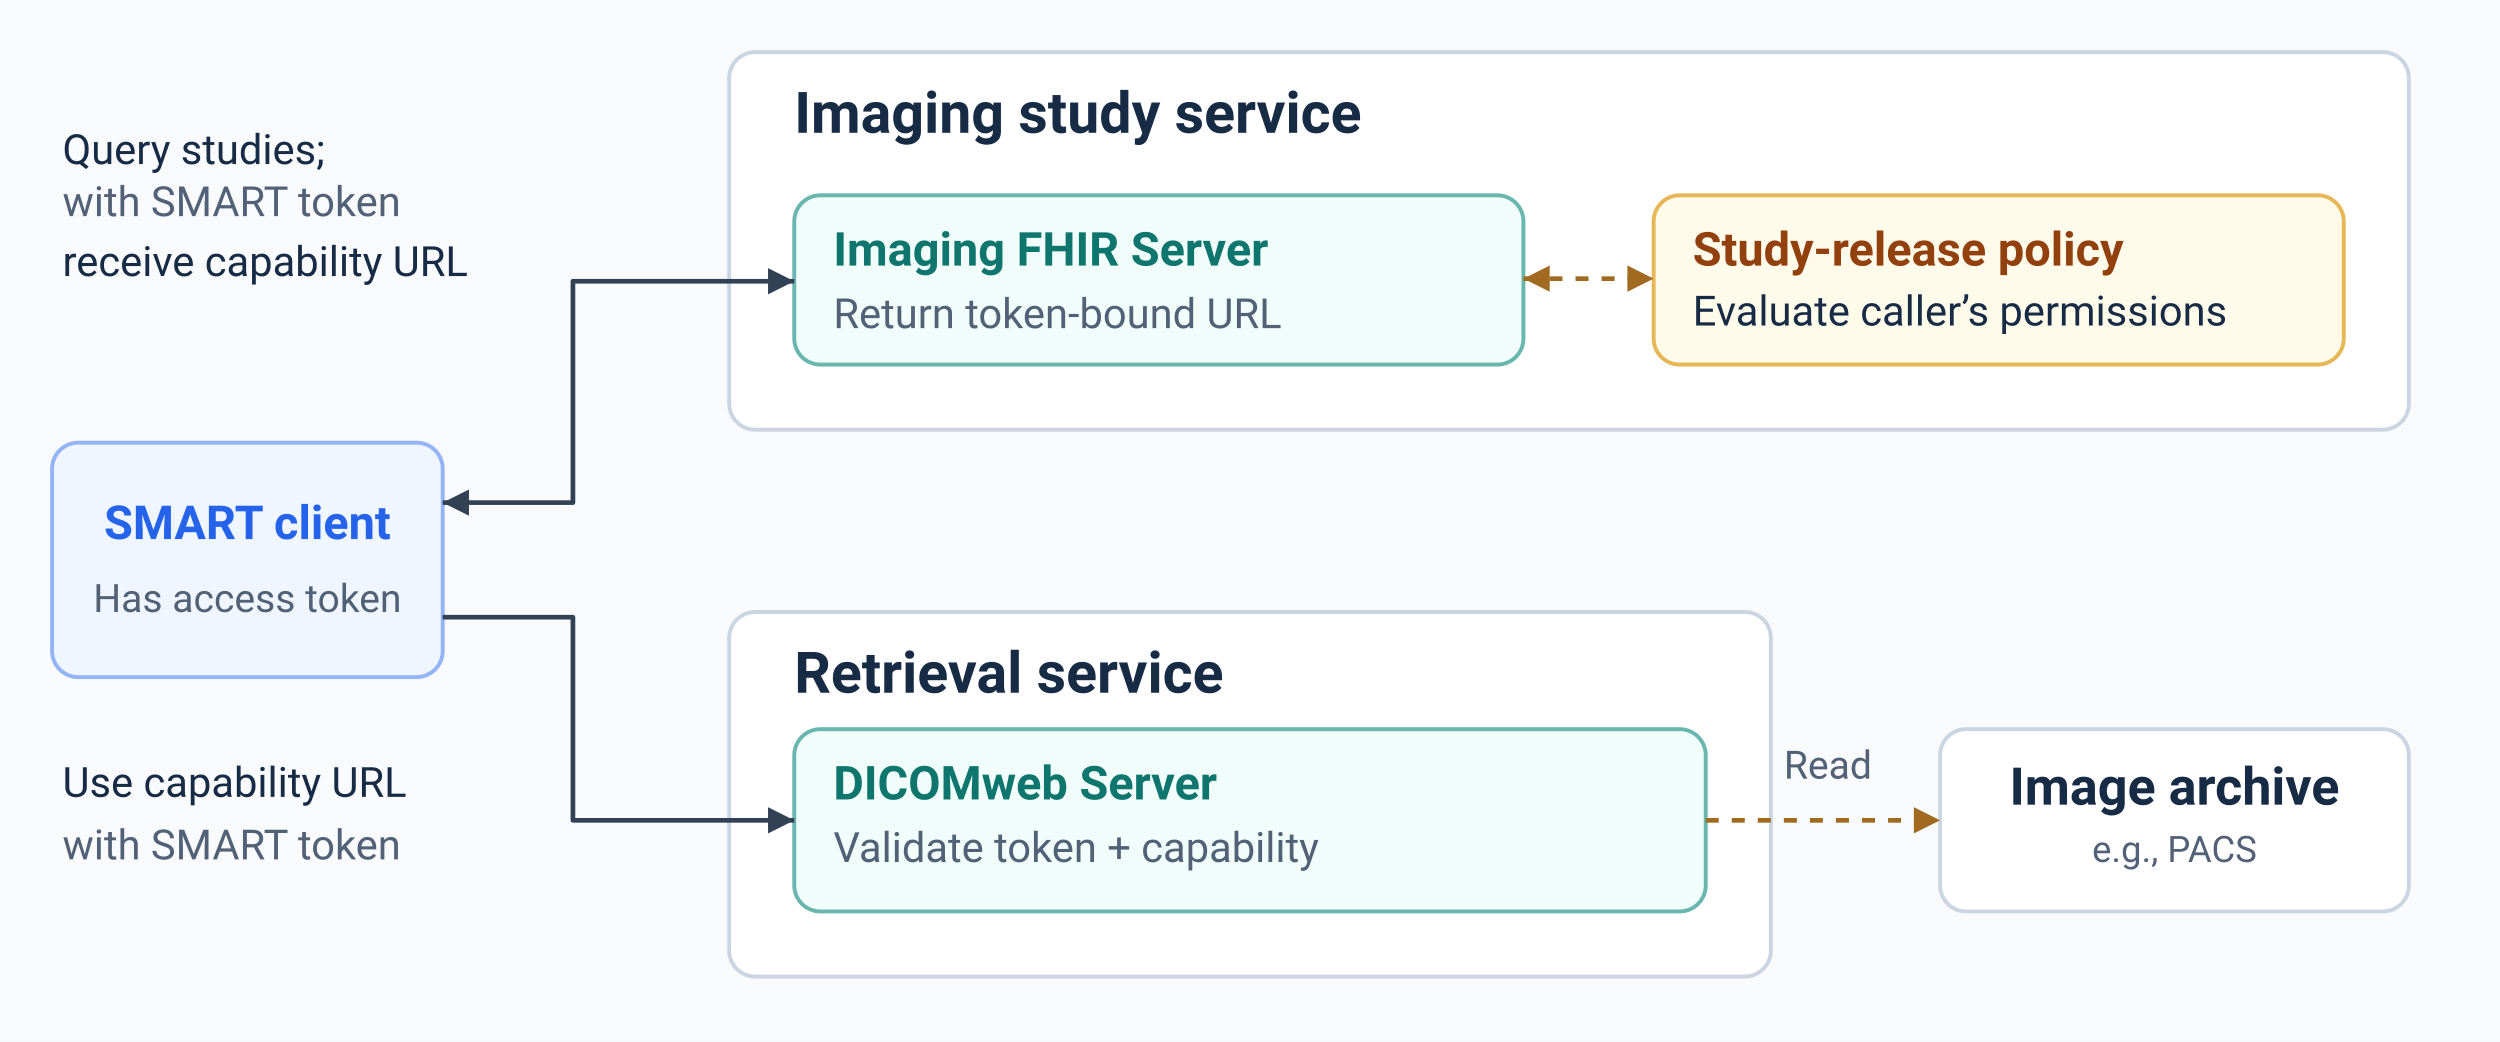
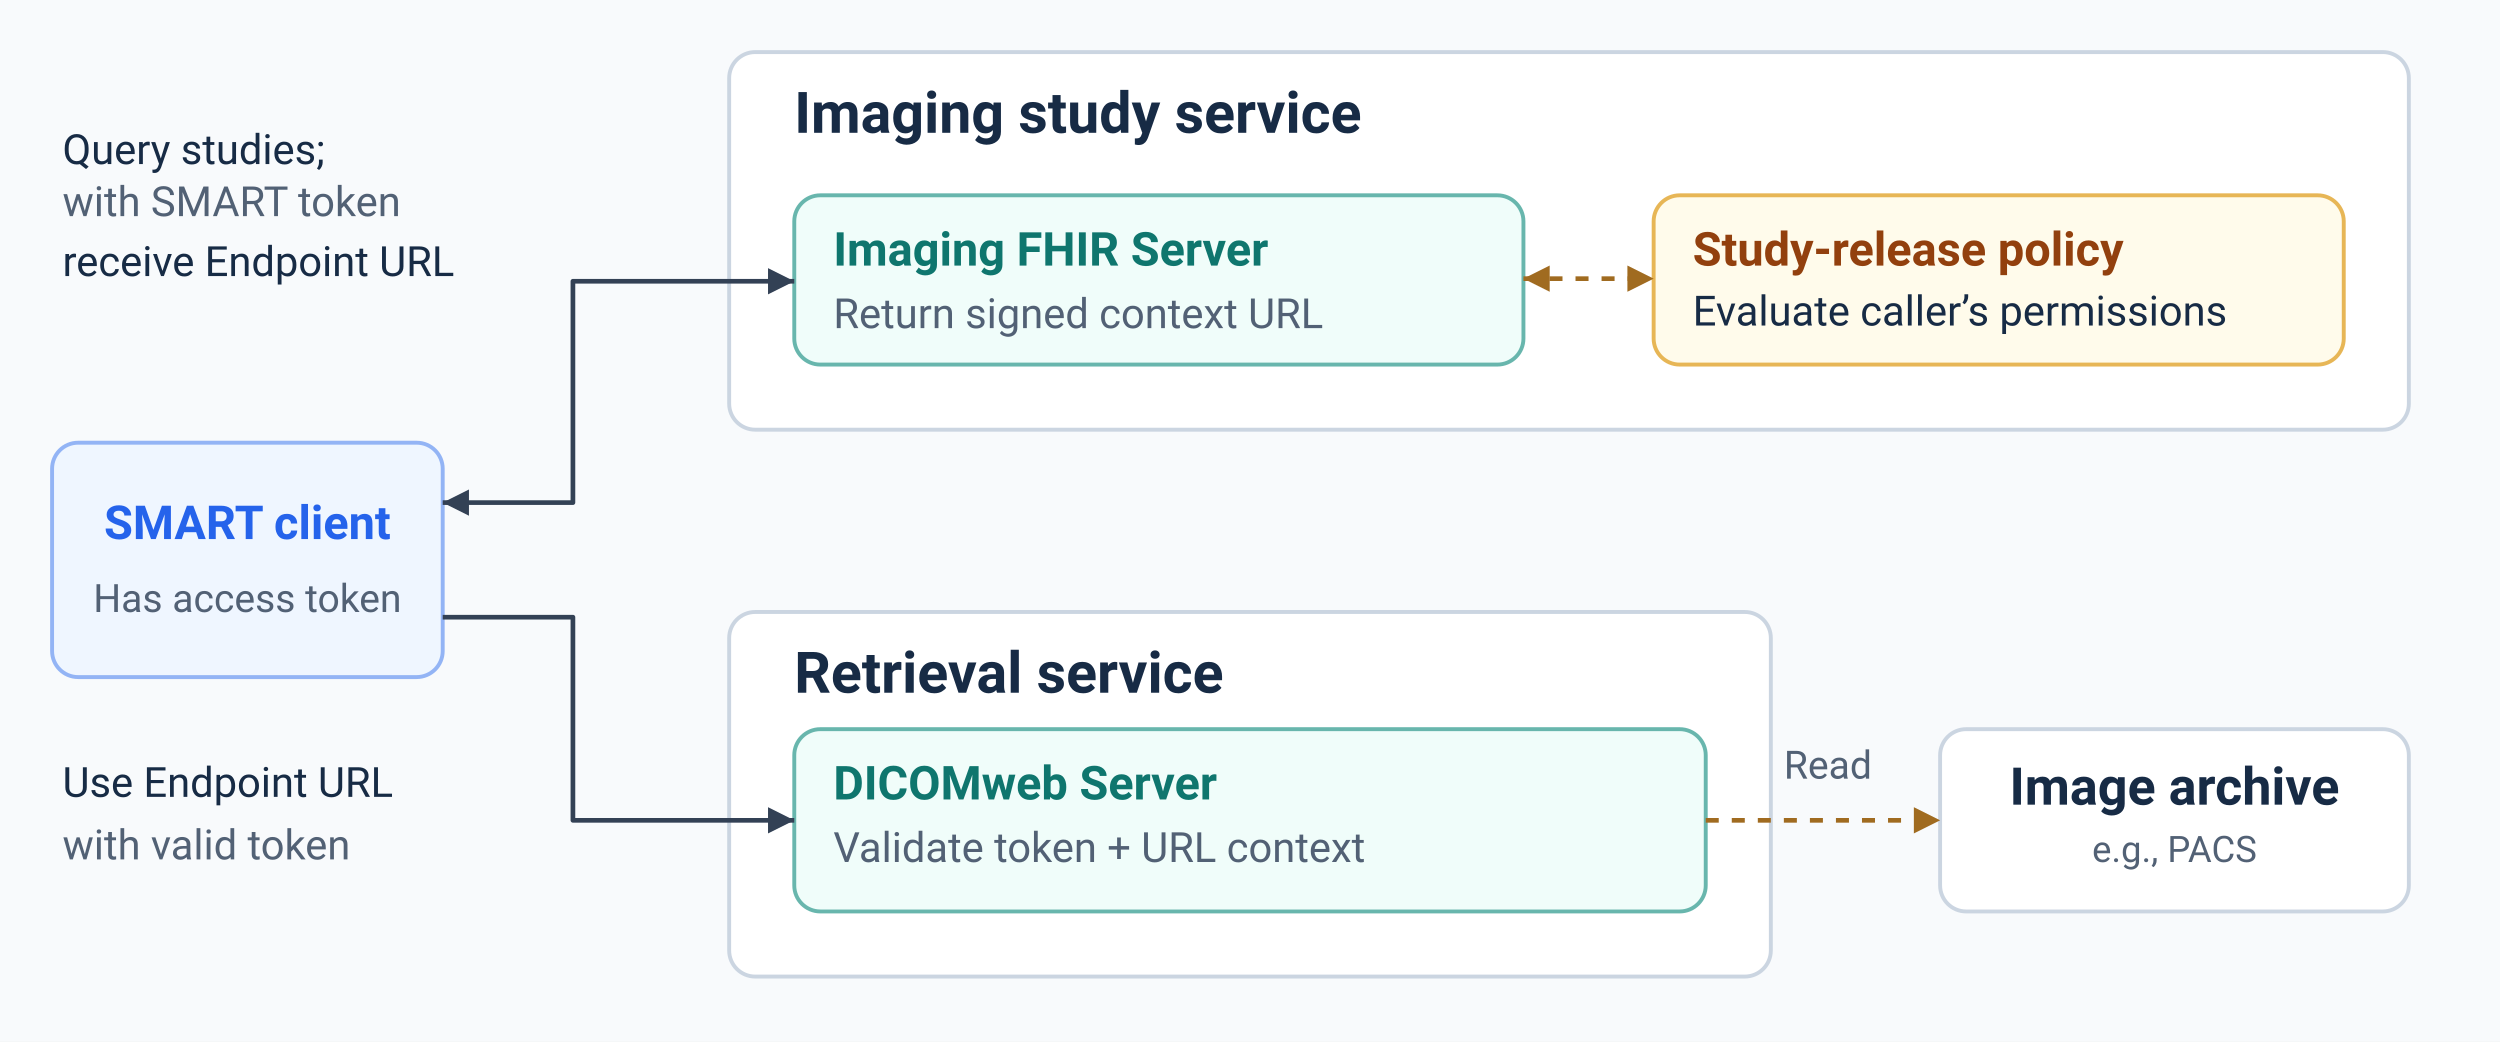
<svg xmlns="http://www.w3.org/2000/svg" width="960" height="400" viewBox="0 0 960 400" font-family="-apple-system, Segoe UI, Roboto, Helvetica, Arial, sans-serif" role="img" aria-labelledby="title desc">
  <defs>
    <marker id="client" viewBox="0 0 10 10" refX="9" refY="5" markerWidth="7" markerHeight="7" orient="auto-start-reverse">
      <path d="M1 1 L9 5 L1 9 Z" fill="#334155" />
    </marker>
    <marker id="internal" viewBox="0 0 10 10" refX="9" refY="5" markerWidth="7" markerHeight="7" orient="auto-start-reverse">
      <path d="M1 1 L9 5 L1 9 Z" fill="#a06b20" />
    </marker>
  </defs>
  <rect width="960" height="400" fill="#f8fafc" />
  <rect x="280" y="20" width="645" height="145" rx="10" fill="#ffffff" stroke="#cbd5e1" stroke-width="1.5" />
  <text x="305" y="51" font-size="22" fill="#172b45" font-weight="650" text-anchor="start">Imaging study service</text>
  <rect x="305" y="75" width="280" height="65" rx="10" fill="#f0fdfa" stroke="#68b6ad" stroke-width="1.5" />
  <text x="320" y="102" font-size="18" fill="#0f766e" font-weight="650" text-anchor="start">Imaging FHIR Server</text>
-   <text x="320" y="126" font-size="16" fill="#526175" font-weight="400" text-anchor="start">Return token-bound URL</text>
+   <text x="320" y="126" font-size="16" fill="#526175" font-weight="400" text-anchor="start">Return signed context URL</text>
  <rect x="635" y="75" width="265" height="65" rx="10" fill="#fffbeb" stroke="#e7b656" stroke-width="1.5" />
  <text x="650" y="102" font-size="18" fill="#92400e" font-weight="650" text-anchor="start">Study-release policy</text>
  <text x="650" y="125" font-size="16" fill="#172b45" font-weight="400" text-anchor="start">Evaluate caller’s permissions</text>
  <path d="M585 107 H635" fill="none" stroke="#a06b20" stroke-width="1.8" stroke-linejoin="round" stroke-dasharray="5 5" marker-end="url(#internal)" marker-start="url(#internal)" />
  <rect x="280" y="235" width="400" height="140" rx="10" fill="#ffffff" stroke="#cbd5e1" stroke-width="1.5" />
  <text x="305" y="266" font-size="22" fill="#172b45" font-weight="650" text-anchor="start">Retrieval service</text>
  <rect x="305" y="280" width="350" height="70" rx="10" fill="#f0fdfa" stroke="#68b6ad" stroke-width="1.5" />
  <text x="320" y="307" font-size="18" fill="#0f766e" font-weight="650" text-anchor="start">DICOMweb Server</text>
-   <text x="320" y="331" font-size="16" fill="#526175" font-weight="400" text-anchor="start">Validate token + capability</text>
+   <text x="320" y="331" font-size="16" fill="#526175" font-weight="400" text-anchor="start">Validate token + URL context</text>
  <rect x="20" y="170" width="150" height="90" rx="10" fill="#eff6ff" stroke="#93b4f5" stroke-width="1.5" />
  <text x="95" y="207" font-size="18" fill="#2563eb" font-weight="650" text-anchor="middle">SMART client</text>
  <text x="95" y="235" font-size="15" fill="#526175" font-weight="400" text-anchor="middle">Has access token</text>
  <rect x="745" y="280" width="180" height="70" rx="10" fill="#ffffff" stroke="#cbd5e1" stroke-width="1.5" />
  <text x="835.0" y="309" font-size="20" fill="#172b45" font-weight="650" text-anchor="middle">Image archive</text>
  <text x="835.0" y="331" font-size="14" fill="#526175" font-weight="400" text-anchor="middle">e.g., PACS</text>
  <path d="M170 193 H220 V108 H305" fill="none" stroke="#334155" stroke-width="1.8" stroke-linejoin="round" marker-end="url(#client)" marker-start="url(#client)" />
  <text x="24" y="63" font-size="16" fill="#172b45" font-weight="400" text-anchor="start">Query studies;</text>
  <text x="24" y="83" font-size="16" fill="#526175" font-weight="400" text-anchor="start">with SMART token</text>
-   <text x="24" y="106" font-size="16" fill="#172b45" font-weight="400" text-anchor="start">receive capability URL</text>
+   <text x="24" y="106" font-size="16" fill="#172b45" font-weight="400" text-anchor="start">receive Endpoint URL</text>
  <path d="M170 237 H220 V315 H305" fill="none" stroke="#334155" stroke-width="1.8" stroke-linejoin="round" marker-end="url(#client)" />
-   <text x="24" y="306" font-size="16" fill="#172b45" font-weight="400" text-anchor="start">Use capability URL</text>
-   <text x="24" y="330" font-size="16" fill="#526175" font-weight="400" text-anchor="start">with SMART token</text>
+   <text x="24" y="306" font-size="16" fill="#172b45" font-weight="400" text-anchor="start">Use Endpoint URL</text>
+   <text x="24" y="330" font-size="16" fill="#526175" font-weight="400" text-anchor="start">with valid token</text>
  <path d="M655 315 H745" fill="none" stroke="#a06b20" stroke-width="1.8" stroke-linejoin="round" stroke-dasharray="5 5" marker-end="url(#internal)" />
  <text x="685" y="299" font-size="15" fill="#526175" font-weight="400" text-anchor="start">Read</text>
</svg>
